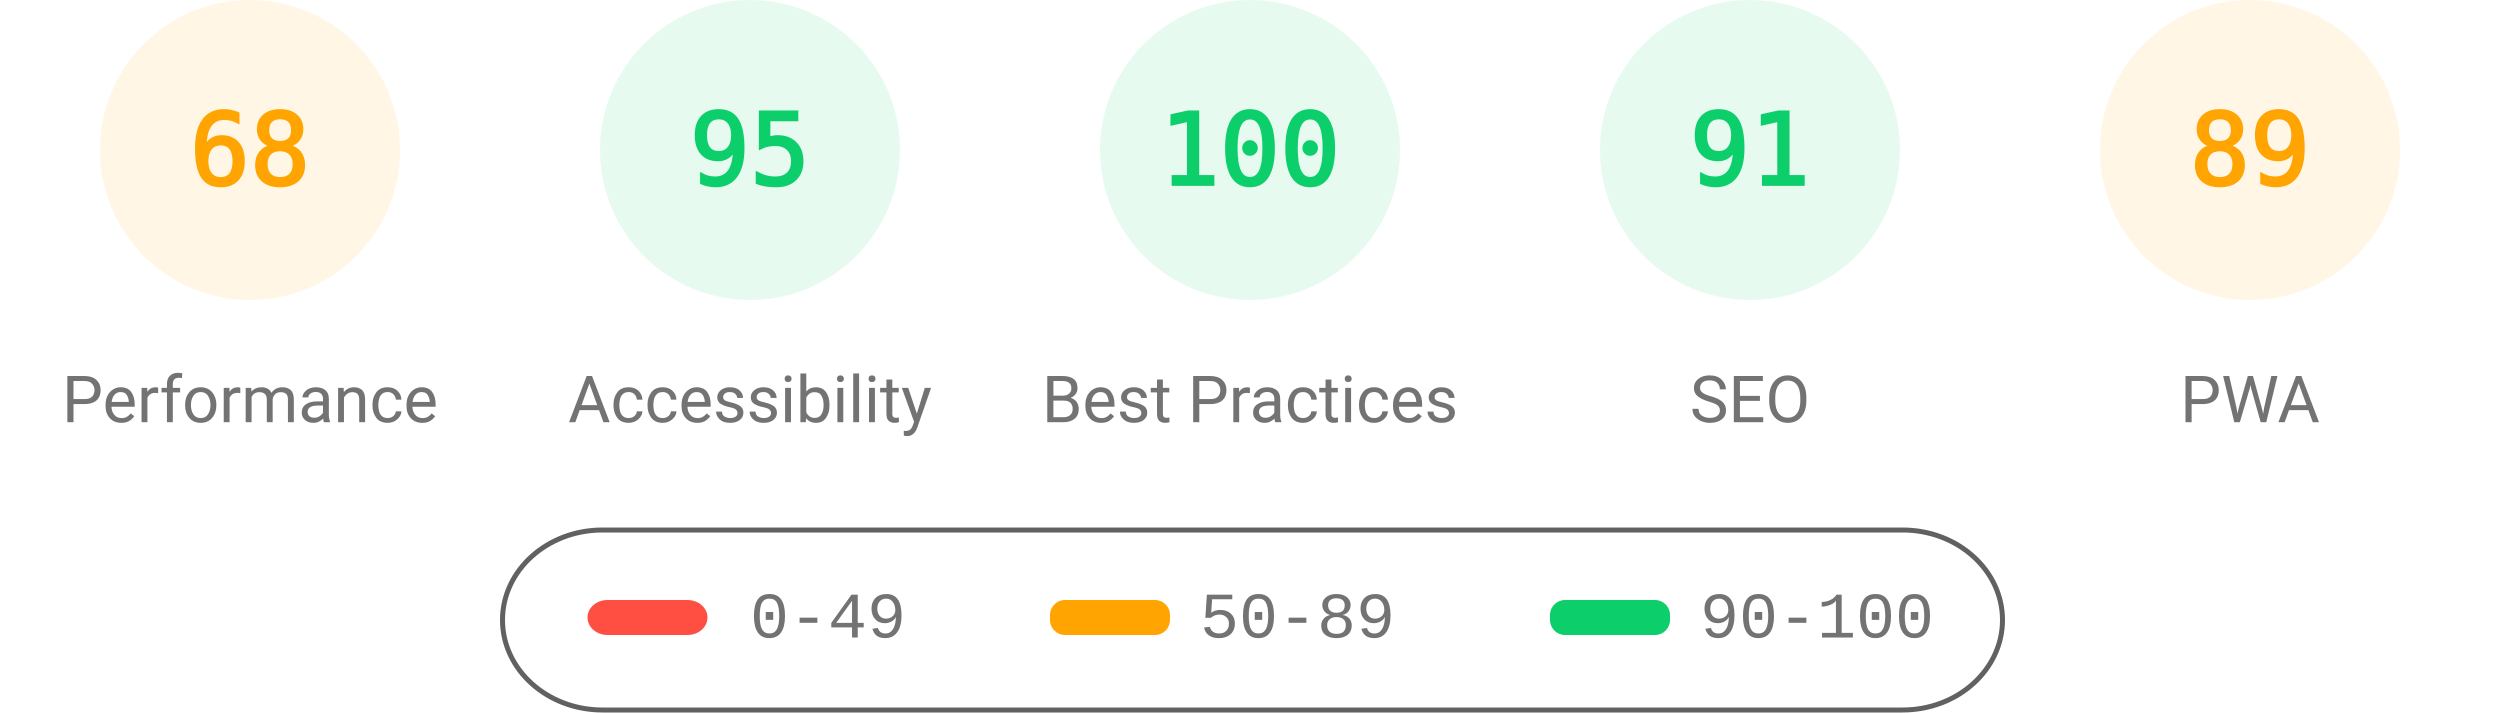
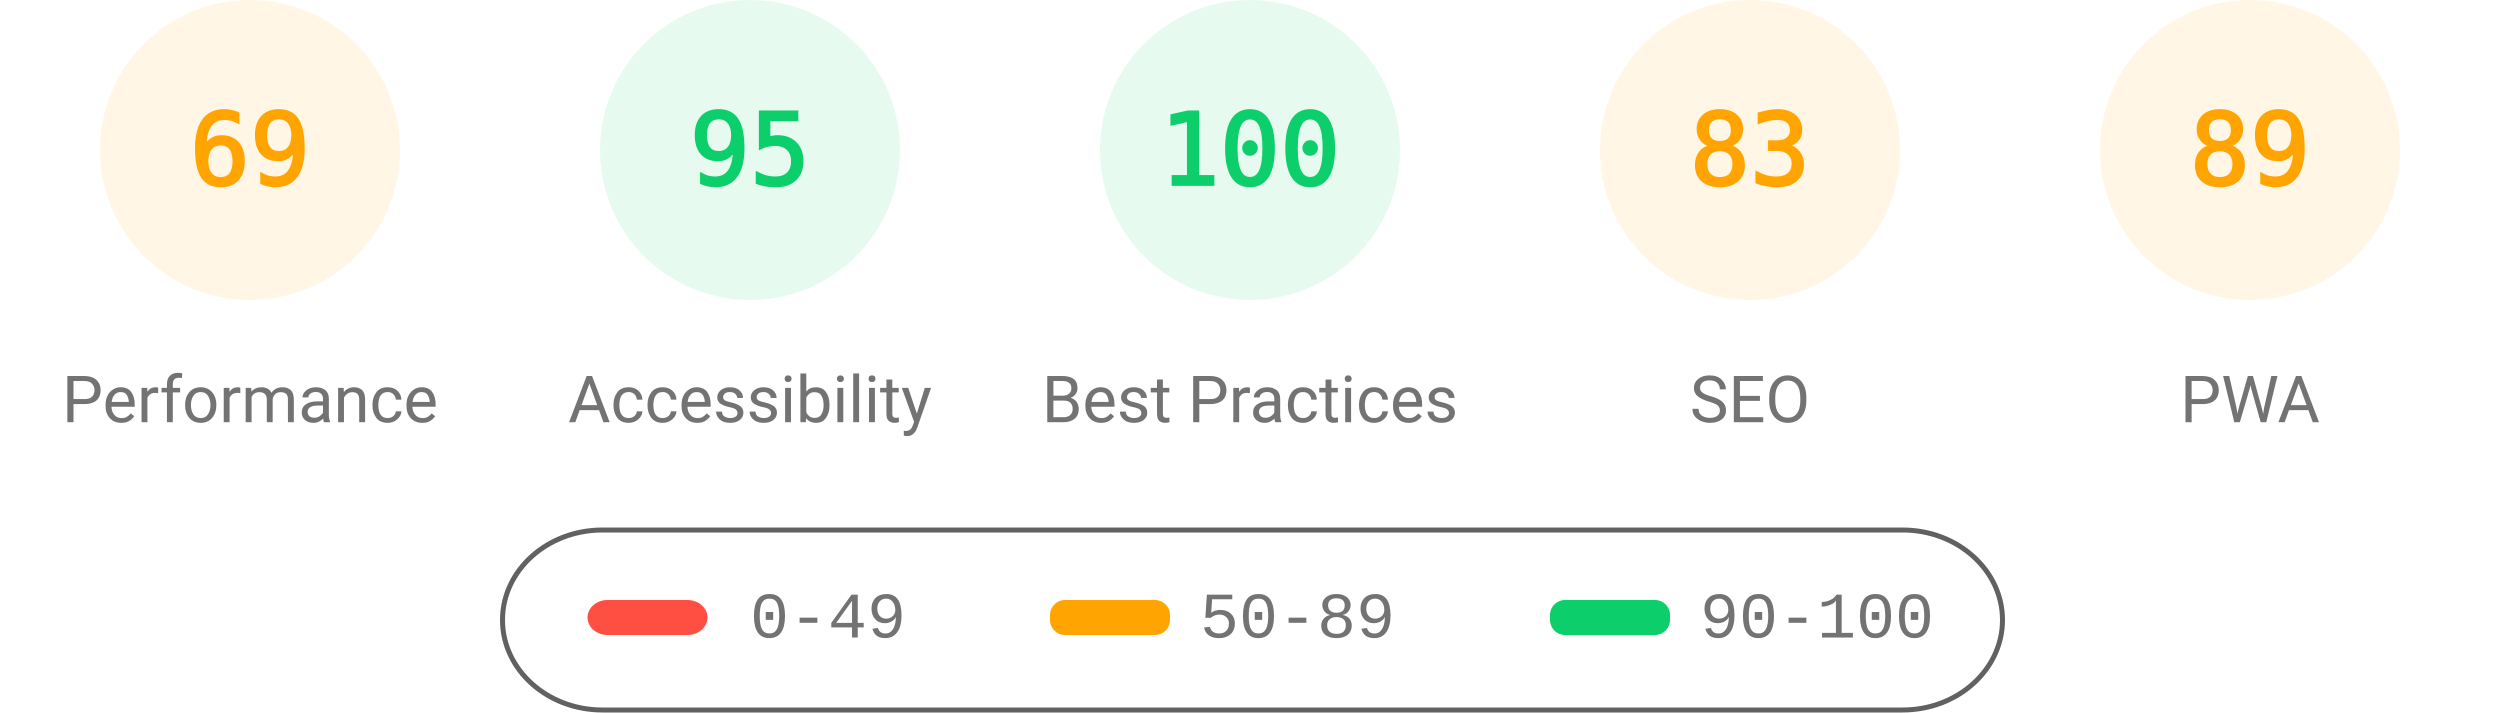
<svg xmlns="http://www.w3.org/2000/svg" fill="none" width="1000" height="285">
  <style>.gauge-base{opacity:.1}.gauge-arc{fill:none;animation-delay:250ms;stroke-linecap:round;transform:rotate(-90deg);transform-origin:100px 60px;animation:load-gauge 1s ease forwards}.guage-text{font-size:40px;font-family:monospace;text-align:center}.guage-red{color:#ff4e42;fill:#ff4e42;stroke:#ff4e42}.guage-orange{color:#ffa400;fill:#ffa400;stroke:#ffa400}.guage-green{color:#0cce6b;fill:#0cce6b;stroke:#0cce6b}.guage-undefined{color:#5c5c5c;fill:#5c5c5c;stroke:#5c5c5c}.guage-title{color:#737373;fill:#737373;stroke:none;font-size:26px;line-height:26px;font-family:Roboto,Halvetica,Arial,sans-serif}@keyframes load-gauge{from{stroke-dasharray:0 352.858}}</style>
  <svg class="guage-div guage-perf guage-orange" viewBox="0 0 200 200" width="200" height="200">
    <circle class="gauge-base" r="56" cx="100" cy="60" stroke-width="8" />
-     <circle class="gauge-arc guage-arc-1" r="56" cx="100" cy="60" stroke-width="8" style="stroke-dasharray:239.263,351.858" />
-     <text class="guage-text" x="100" y="60" alignment-baseline="central" dominant-baseline="central" text-anchor="middle">68</text>
+     <circle class="gauge-arc guage-arc-1" r="56" cx="100" cy="60" stroke-width="8" style="stroke-dasharray:242.782,351.858" />
+     <text class="guage-text" x="100" y="60" alignment-baseline="central" dominant-baseline="central" text-anchor="middle">69</text>
    <text class="guage-title" x="100" y="160" alignment-baseline="central" dominant-baseline="central" text-anchor="middle">Performance</text>
  </svg>
  <svg class="guage-div guage-acc guage-green" viewBox="0 0 200 200" width="200" height="200" x="200">
    <circle class="gauge-base" r="56" cx="100" cy="60" stroke-width="8" />
    <circle class="gauge-arc guage-arc-2" r="56" cx="100" cy="60" stroke-width="8" style="stroke-dasharray:334.265,351.858" />
    <text class="guage-text" x="100" y="60" alignment-baseline="central" dominant-baseline="central" text-anchor="middle">95</text>
    <text class="guage-title" x="100" y="160" alignment-baseline="central" dominant-baseline="central" text-anchor="middle">Accessibility</text>
  </svg>
  <svg class="guage-div guage-best guage-green" viewBox="0 0 200 200" width="200" height="200" x="400">
    <circle class="gauge-base" r="56" cx="100" cy="60" stroke-width="8" />
    <circle class="gauge-arc guage-arc-3" r="56" cx="100" cy="60" stroke-width="8" style="stroke-dasharray:351.858,351.858" />
    <text class="guage-text" x="100" y="60" alignment-baseline="central" dominant-baseline="central" text-anchor="middle">100</text>
    <text class="guage-title" x="100" y="160" alignment-baseline="central" dominant-baseline="central" text-anchor="middle">Best Practices</text>
  </svg>
-   <svg class="guage-div guage-seo guage-green" viewBox="0 0 200 200" width="200" height="200" x="600">
+   <svg class="guage-div guage-seo guage-orange" viewBox="0 0 200 200" width="200" height="200" x="600">
    <circle class="gauge-base" r="56" cx="100" cy="60" stroke-width="8" />
-     <circle class="gauge-arc guage-arc-4" r="56" cx="100" cy="60" stroke-width="8" style="stroke-dasharray:320.191,351.858" />
-     <text class="guage-text" x="100" y="60" alignment-baseline="central" dominant-baseline="central" text-anchor="middle">91</text>
+     <circle class="gauge-arc guage-arc-4" r="56" cx="100" cy="60" stroke-width="8" style="stroke-dasharray:292.042,351.858" />
+     <text class="guage-text" x="100" y="60" alignment-baseline="central" dominant-baseline="central" text-anchor="middle">83</text>
    <text class="guage-title" x="100" y="160" alignment-baseline="central" dominant-baseline="central" text-anchor="middle">SEO</text>
  </svg>
  <svg class="guage-div guage-pwa guage-orange" viewBox="0 0 200 200" width="200" height="200" x="800">
    <circle class="gauge-base" r="56" cx="100" cy="60" stroke-width="8" />
    <circle class="gauge-arc guage-arc-4" r="56" cx="100" cy="60" stroke-width="8" style="stroke-dasharray:313.154,351.858" />
    <text class="guage-text" x="100" y="60" alignment-baseline="central" dominant-baseline="central" text-anchor="middle">89</text>
    <text class="guage-title" x="100" y="160" alignment-baseline="central" dominant-baseline="central" text-anchor="middle">PWA</text>
  </svg>
  <svg width="604" height="76" x="200" y="210">
    <path fill="none" id="canvas_background" d="M-1-1h604v80H-1z" />
    <rect fill-opacity="0" stroke="#616161" stroke-width="2" rx="40" id="svg_2" height="72" width="600" y="2" x="1" fill="#000" />
    <rect stroke="#000" rx="8" id="svg_3" height="14" width="48" y="30" x="35" stroke-opacity="null" stroke-width="0" fill="#ff4e42" />
    <rect stroke="#000" rx="6" id="svg_4" height="14" width="48" y="30" x="220" stroke-opacity="null" stroke-width="0" fill="#ffa400" />
    <rect stroke="#000" rx="6" id="svg_5" height="14" width="48" y="30" x="420" stroke-opacity="null" stroke-width="0" fill="#0cce6b" />
    <text xml:space="preserve" text-anchor="start" font-family="'Courier New', Courier, monospace" font-size="26" id="svg_6" y="45" x="100" stroke-opacity="null" stroke-width="0" stroke="#000" fill="#737373">0-49</text>
    <text xml:space="preserve" text-anchor="start" font-family="'Courier New', Courier, monospace" font-size="26" id="svg_7" y="45" x="280" stroke-opacity="null" stroke-width="0" stroke="#000" fill="#737373">50-89</text>
    <text xml:space="preserve" text-anchor="start" font-family="'Courier New', Courier, monospace" font-size="26" id="svg_8" y="45" x="480" stroke-opacity="null" stroke-width="0" stroke="#000" fill="#737373">90-100</text>
  </svg>
</svg>
